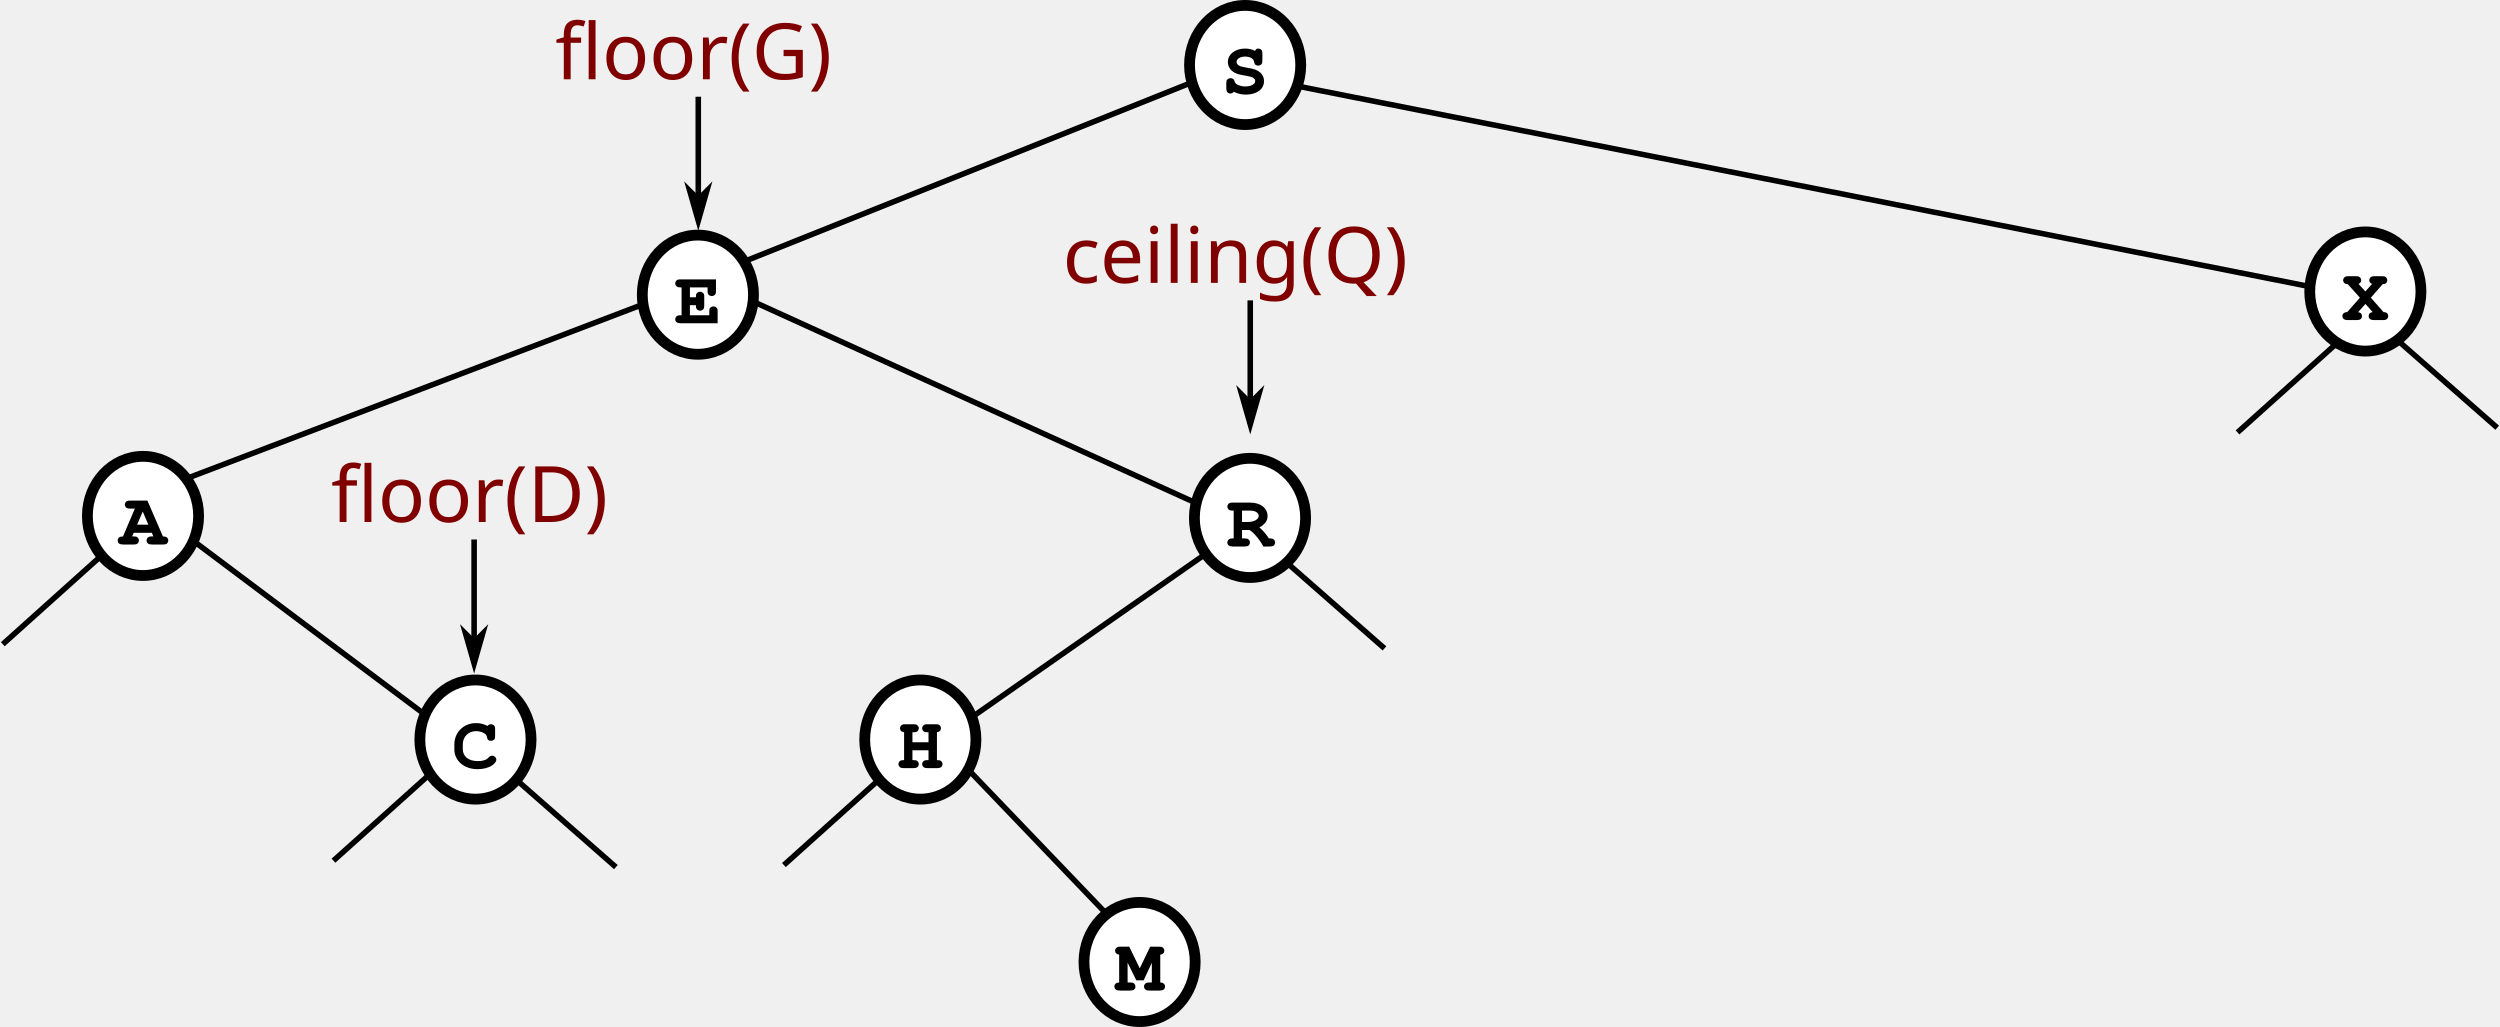
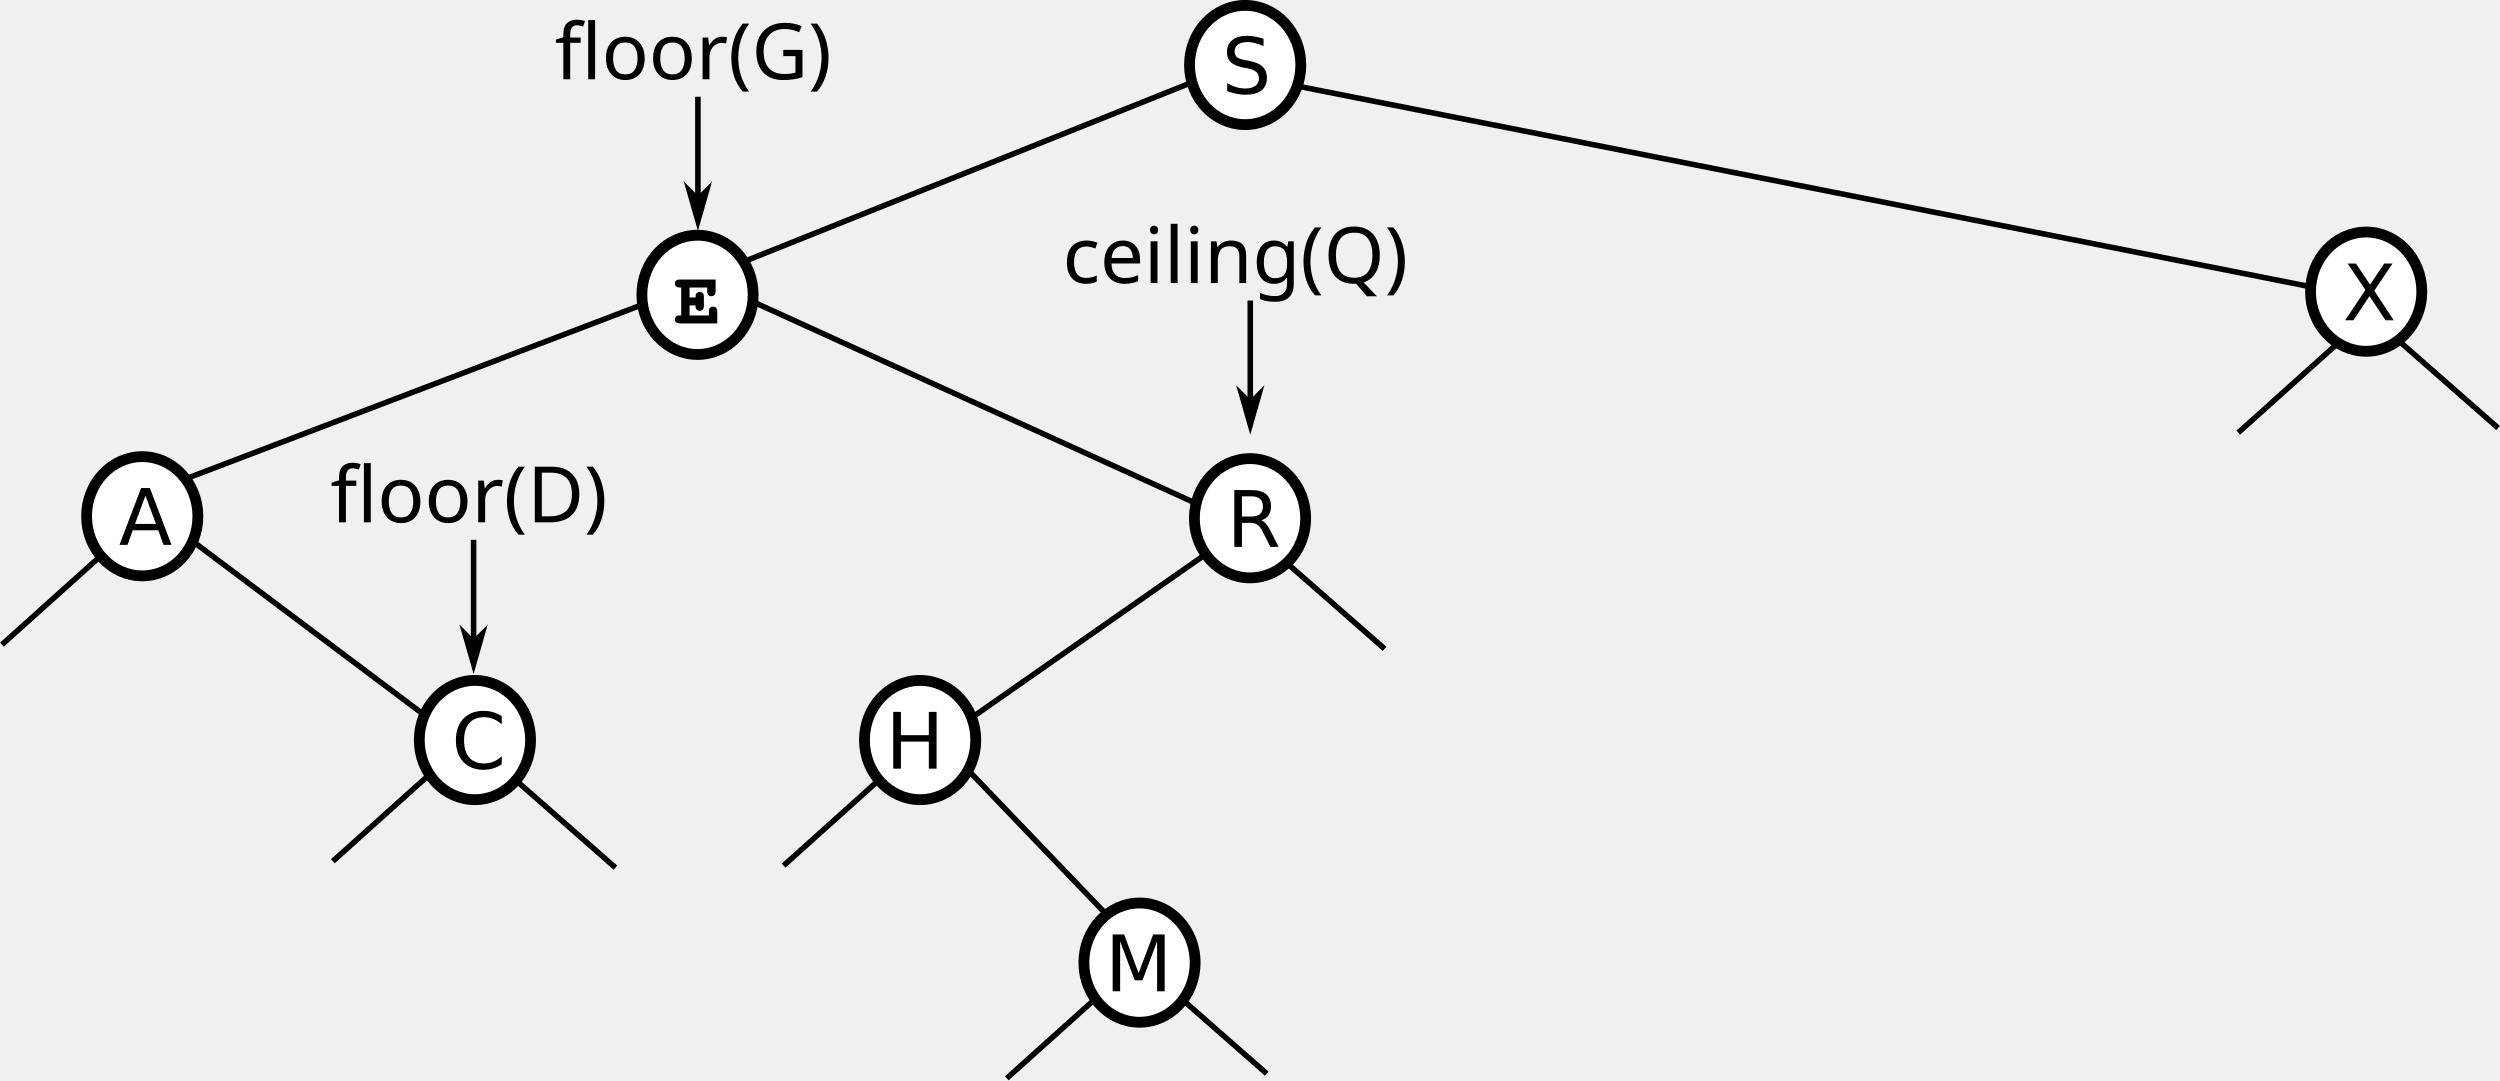
- <svg xmlns="http://www.w3.org/2000/svg" width="449.571" height="184.679" id="svg3211" version="1.1">
+ <svg xmlns="http://www.w3.org/2000/svg" width="449.25" height="194.14" id="svg3211" version="1.1">
  <defs id="defs3213">
-     <marker orient="auto" refY="0.0" refX="0.0" id="Arrow1Mend" style="overflow:visible;">
-       <path id="path3917" d="M 0.0,0.0 L 5.0,-5.0 L -12.5,0.0 L 5.0,5.0 L 0.0,0.0 z " style="fill-rule:evenodd;stroke:#000000;stroke-width:1.0pt;" transform="scale(0.4) rotate(180) translate(10,0)" />
+     <marker orient="auto" refY="0" refX="0" id="Arrow1Mend" style="overflow:visible">
+       <path id="path3917" d="M 0,0 5,-5 -12.5,0 5,5 0,0 z" style="fill-rule:evenodd;stroke:#000000;stroke-width:1pt" transform="matrix(-0.4,0,0,-0.4,-4,0)" />
    </marker>
    <marker orient="auto" refY="0" refX="0" id="Arrow1Mend-9" style="overflow:visible">
      <path id="path3917-6" d="M 0,0 5,-5 -12.5,0 5,5 0,0 z" style="fill-rule:evenodd;stroke:#000000;stroke-width:1pt" transform="matrix(-0.4,0,0,-0.4,-4,0)" />
    </marker>
    <marker orient="auto" refY="0" refX="0" id="Arrow1Mend-5" style="overflow:visible">
      <path id="path3917-2" d="M 0,0 5,-5 -12.5,0 5,5 0,0 z" style="fill-rule:evenodd;stroke:#000000;stroke-width:1pt" transform="matrix(-0.4,0,0,-0.4,-4,0)" />
    </marker>
    <marker orient="auto" refY="0" refX="0" id="Arrow1Mend-8" style="overflow:visible">
      <path id="path3917-3" d="M 0,0 5,-5 -12.5,0 5,5 0,0 z" style="fill-rule:evenodd;stroke:#000000;stroke-width:1pt" transform="matrix(-0.4,0,0,-0.4,-4,0)" />
    </marker>
  </defs>
-   <g id="layer1" transform="translate(-202,-144.727)">
+   <g id="layer1" transform="translate(-202.1562,-144.7346)">
+     <path style="fill:none;stroke:#000000;stroke-width:1px;stroke-linecap:butt;stroke-linejoin:miter;stroke-opacity:1" d="m 400.578,322.789 -17.5,15.714" id="path3431-53-0" />
+     <path style="fill:none;stroke:#000000;stroke-width:1px;stroke-linecap:butt;stroke-linejoin:miter;stroke-opacity:1" d="m 412.279,322.309 17.5,15.357" id="path3465-4" />
    <path transform="translate(56.62521,39.76588)" style="fill:#ffffff;fill-opacity:1;stroke:#000000;stroke-width:1.945;stroke-linecap:butt;stroke-miterlimit:4;stroke-opacity:1;stroke-dasharray:none" id="path3020-7" d="m 379.286,116.648 c 0,5.917 -4.477,10.714 -10,10.714 -5.523,0 -10,-4.797 -10,-10.714 0,-5.917 4.477,-10.714 10,-10.714 5.523,0 10,4.797 10,10.714 z" />
-     <text xml:space="preserve" style="font-size:14px;font-style:normal;font-variant:normal;font-weight:bold;font-stretch:normal;line-height:125%;letter-spacing:0px;word-spacing:0px;fill:#000000;fill-opacity:1;stroke:none;font-family:Courier;-inkscape-font-specification:Courier Bold" x="421.71" y="161.556" id="text3022-4">
+     <text xml:space="preserve" style="font-size:14px;font-style:normal;font-variant:normal;font-weight:normal;font-stretch:normal;text-align:start;line-height:125%;letter-spacing:0px;word-spacing:0px;writing-mode:lr-tb;text-anchor:start;fill:#000000;fill-opacity:1;stroke:none;font-family:DejaVu Sans;-inkscape-font-specification:DejaVu Sans" x="421.71" y="161.556" id="text3022-4">
      <tspan id="tspan3024-1" x="421.71" y="161.556">S</tspan>
    </text>
    <path transform="translate(-41.78571,81.07142)" style="fill:#ffffff;fill-opacity:1;stroke:#000000;stroke-width:1.945;stroke-linecap:butt;stroke-miterlimit:4;stroke-opacity:1;stroke-dasharray:none" id="path3020-7-6" d="m 379.286,116.648 c 0,5.917 -4.477,10.714 -10,10.714 -5.523,0 -10,-4.797 -10,-10.714 0,-5.917 4.477,-10.714 10,-10.714 5.523,0 10,4.797 10,10.714 z" />
    <text xml:space="preserve" style="font-size:14px;font-style:normal;font-variant:normal;font-weight:bold;font-stretch:normal;line-height:125%;letter-spacing:0px;word-spacing:0px;fill:#000000;fill-opacity:1;stroke:none;font-family:Courier;-inkscape-font-specification:Courier Bold" x="323.299" y="202.861" id="text3022-4-4">
      <tspan id="tspan3024-1-4" x="323.299" y="202.861">E</tspan>
    </text>
    <path transform="translate(258.0714,80.49999)" style="fill:#ffffff;fill-opacity:1;stroke:#000000;stroke-width:1.945;stroke-linecap:butt;stroke-miterlimit:4;stroke-opacity:1;stroke-dasharray:none" id="path3020-7-60" d="m 379.286,116.648 c 0,5.917 -4.477,10.714 -10,10.714 -5.523,0 -10,-4.797 -10,-10.714 0,-5.917 4.477,-10.714 10,-10.714 5.523,0 10,4.797 10,10.714 z" />
-     <text xml:space="preserve" style="font-size:14px;font-style:normal;font-variant:normal;font-weight:bold;font-stretch:normal;line-height:125%;letter-spacing:0px;word-spacing:0px;fill:#000000;fill-opacity:1;stroke:none;font-family:Courier;-inkscape-font-specification:Courier Bold" x="623.156" y="202.29" id="text3022-4-2">
+     <text xml:space="preserve" style="font-size:14px;font-style:normal;font-variant:normal;font-weight:normal;font-stretch:normal;text-align:start;line-height:125%;letter-spacing:0px;word-spacing:0px;writing-mode:lr-tb;text-anchor:start;fill:#000000;fill-opacity:1;stroke:none;font-family:DejaVu Sans;-inkscape-font-specification:DejaVu Sans" x="623.156" y="202.29" id="text3022-4-2">
      <tspan id="tspan3024-1-8" x="623.156" y="202.29">X</tspan>
    </text>
    <path transform="translate(-141.5714,120.8571)" style="fill:#ffffff;fill-opacity:1;stroke:#000000;stroke-width:1.945;stroke-linecap:butt;stroke-miterlimit:4;stroke-opacity:1;stroke-dasharray:none" id="path3020-7-9" d="m 379.286,116.648 c 0,5.917 -4.477,10.714 -10,10.714 -5.523,0 -10,-4.797 -10,-10.714 0,-5.917 4.477,-10.714 10,-10.714 5.523,0 10,4.797 10,10.714 z" />
-     <text xml:space="preserve" style="font-size:14px;font-style:normal;font-variant:normal;font-weight:bold;font-stretch:normal;line-height:125%;letter-spacing:0px;word-spacing:0px;fill:#000000;fill-opacity:1;stroke:none;font-family:Courier;-inkscape-font-specification:Courier Bold" x="223.513" y="242.647" id="text3022-4-21">
+     <text xml:space="preserve" style="font-size:14px;font-style:normal;font-variant:normal;font-weight:normal;font-stretch:normal;text-align:start;line-height:125%;letter-spacing:0px;word-spacing:0px;writing-mode:lr-tb;text-anchor:start;fill:#000000;fill-opacity:1;stroke:none;font-family:DejaVu Sans;-inkscape-font-specification:DejaVu Sans" x="223.513" y="242.647" id="text3022-4-21">
      <tspan id="tspan3024-1-7" x="223.513" y="242.647">A</tspan>
    </text>
    <path transform="translate(57.50001,121.2143)" style="fill:#ffffff;fill-opacity:1;stroke:#000000;stroke-width:1.945;stroke-linecap:butt;stroke-miterlimit:4;stroke-opacity:1;stroke-dasharray:none" id="path3020-7-9-4" d="m 379.286,116.648 c 0,5.917 -4.477,10.714 -10,10.714 -5.523,0 -10,-4.797 -10,-10.714 0,-5.917 4.477,-10.714 10,-10.714 5.523,0 10,4.797 10,10.714 z" />
-     <text xml:space="preserve" style="font-size:14px;font-style:normal;font-variant:normal;font-weight:bold;font-stretch:normal;line-height:125%;letter-spacing:0px;word-spacing:0px;fill:#000000;fill-opacity:1;stroke:none;font-family:Courier;-inkscape-font-specification:Courier Bold" x="422.585" y="243.004" id="text3022-4-21-2">
+     <text xml:space="preserve" style="font-size:14px;font-style:normal;font-variant:normal;font-weight:normal;font-stretch:normal;text-align:start;line-height:125%;letter-spacing:0px;word-spacing:0px;writing-mode:lr-tb;text-anchor:start;fill:#000000;fill-opacity:1;stroke:none;font-family:DejaVu Sans;-inkscape-font-specification:DejaVu Sans" x="422.585" y="243.004" id="text3022-4-21-2">
      <tspan id="tspan3024-1-7-8" x="422.585" y="243.004">R</tspan>
    </text>
    <path transform="translate(-81.78571,161.0714)" style="fill:#ffffff;fill-opacity:1;stroke:#000000;stroke-width:1.945;stroke-linecap:butt;stroke-miterlimit:4;stroke-opacity:1;stroke-dasharray:none" id="path3020-7-9-3" d="m 379.286,116.648 c 0,5.917 -4.477,10.714 -10,10.714 -5.523,0 -10,-4.797 -10,-10.714 0,-5.917 4.477,-10.714 10,-10.714 5.523,0 10,4.797 10,10.714 z" />
-     <text xml:space="preserve" style="font-size:14px;font-style:normal;font-variant:normal;font-weight:bold;font-stretch:normal;line-height:125%;letter-spacing:0px;word-spacing:0px;fill:#000000;fill-opacity:1;stroke:none;font-family:Courier;-inkscape-font-specification:Courier Bold" x="283.299" y="282.861" id="text3022-4-21-4">
+     <text xml:space="preserve" style="font-size:14px;font-style:normal;font-variant:normal;font-weight:normal;font-stretch:normal;text-align:start;line-height:125%;letter-spacing:0px;word-spacing:0px;writing-mode:lr-tb;text-anchor:start;fill:#000000;fill-opacity:1;stroke:none;font-family:DejaVu Sans;-inkscape-font-specification:DejaVu Sans" x="283.299" y="282.861" id="text3022-4-21-4">
      <tspan id="tspan3024-1-7-4" x="283.299" y="282.861">C</tspan>
    </text>
    <path transform="translate(-1.78571,161.0714)" style="fill:#ffffff;fill-opacity:1;stroke:#000000;stroke-width:1.945;stroke-linecap:butt;stroke-miterlimit:4;stroke-opacity:1;stroke-dasharray:none" id="path3020-7-9-9" d="m 379.286,116.648 c 0,5.917 -4.477,10.714 -10,10.714 -5.523,0 -10,-4.797 -10,-10.714 0,-5.917 4.477,-10.714 10,-10.714 5.523,0 10,4.797 10,10.714 z" />
-     <text xml:space="preserve" style="font-size:14px;font-style:normal;font-variant:normal;font-weight:bold;font-stretch:normal;line-height:125%;letter-spacing:0px;word-spacing:0px;fill:#000000;fill-opacity:1;stroke:none;font-family:Courier;-inkscape-font-specification:Courier Bold" x="363.299" y="282.861" id="text3022-4-21-3">
-       <tspan id="tspan3024-1-7-49" x="363.299" y="282.861">H</tspan>
+     <text xml:space="preserve" style="font-size:14px;font-style:normal;font-variant:normal;font-weight:normal;font-stretch:normal;text-align:start;line-height:125%;letter-spacing:0px;word-spacing:0px;writing-mode:lr-tb;text-anchor:start;fill:#000000;fill-opacity:1;stroke:none;font-family:DejaVu Sans;-inkscape-font-specification:DejaVu Sans" x="361.299" y="282.861" id="text3022-4-21-3">
+       <tspan id="tspan3024-1-7-49" x="361.299" y="282.861">H</tspan>
    </text>
    <path transform="translate(37.64287,201.0714)" style="fill:#ffffff;fill-opacity:1;stroke:#000000;stroke-width:1.945;stroke-linecap:butt;stroke-miterlimit:4;stroke-opacity:1;stroke-dasharray:none" id="path3020-7-9-49" d="m 379.286,116.648 c 0,5.917 -4.477,10.714 -10,10.714 -5.523,0 -10,-4.797 -10,-10.714 0,-5.917 4.477,-10.714 10,-10.714 5.523,0 10,4.797 10,10.714 z" />
-     <text xml:space="preserve" style="font-size:14px;font-style:normal;font-variant:normal;font-weight:bold;font-stretch:normal;line-height:125%;letter-spacing:0px;word-spacing:0px;fill:#000000;fill-opacity:1;stroke:none;font-family:Courier;-inkscape-font-specification:Courier Bold" x="402.727" y="322.861" id="text3022-4-21-5">
-       <tspan id="tspan3024-1-7-46" x="402.727" y="322.861">M</tspan>
+     <text xml:space="preserve" style="font-size:14px;font-style:normal;font-variant:normal;font-weight:normal;font-stretch:normal;text-align:start;line-height:125%;letter-spacing:0px;word-spacing:0px;writing-mode:lr-tb;text-anchor:start;fill:#000000;fill-opacity:1;stroke:none;font-family:DejaVu Sans;-inkscape-font-specification:DejaVu Sans" x="400.727" y="322.861" id="text3022-4-21-5">
+       <tspan id="tspan3024-1-7-46" x="400.727" y="322.861">M</tspan>
    </text>
    <path style="fill:none;stroke:#000000;stroke-width:1px;stroke-linecap:butt;stroke-linejoin:miter;stroke-opacity:1" d="M 236.071,230.576 317.5,199.505" id="path3417" />
    <path style="fill:none;stroke:#000000;stroke-width:1px;stroke-linecap:butt;stroke-linejoin:miter;stroke-opacity:1" d="m 336.071,191.648 80.357,-32.143" id="path3419" />
    <path style="fill:none;stroke:#000000;stroke-width:1px;stroke-linecap:butt;stroke-linejoin:miter;stroke-opacity:1" d="m 236.786,242.005 41.429,31.071" id="path3421" />
    <path style="fill:none;stroke:#000000;stroke-width:1px;stroke-linecap:butt;stroke-linejoin:miter;stroke-opacity:1" d="m 337.857,199.148 79.286,36.071" id="path3423" />
    <path style="fill:none;stroke:#000000;stroke-width:1px;stroke-linecap:butt;stroke-linejoin:miter;stroke-opacity:1" d="m 377.143,273.434 41.429,-28.929" id="path3425" />
    <path style="fill:none;stroke:#000000;stroke-width:1px;stroke-linecap:butt;stroke-linejoin:miter;stroke-opacity:1" d="m 376.071,283.076 24.643,25.714" id="path3427" />
    <path style="fill:none;stroke:#000000;stroke-width:1px;stroke-linecap:butt;stroke-linejoin:miter;stroke-opacity:1" d="M 435.357,160.219 617.5,196.291" id="path3429" />
    <path style="fill:none;stroke:#000000;stroke-width:1px;stroke-linecap:butt;stroke-linejoin:miter;stroke-opacity:1" d="m 220,244.862 -17.5,15.714" id="path3431" />
    <path style="fill:none;stroke:#000000;stroke-width:1px;stroke-linecap:butt;stroke-linejoin:miter;stroke-opacity:1" d="m 279.464,283.791 -17.5,15.714" id="path3431-6" />
    <path style="fill:none;stroke:#000000;stroke-width:1px;stroke-linecap:butt;stroke-linejoin:miter;stroke-opacity:1" d="m 360.464,284.576 -17.5,15.714" id="path3431-5" />
    <path style="fill:none;stroke:#000000;stroke-width:1px;stroke-linecap:butt;stroke-linejoin:miter;stroke-opacity:1" d="m 621.871,206.771 -17.5,15.714" id="path3431-53" />
    <path style="fill:none;stroke:#000000;stroke-width:1px;stroke-linecap:butt;stroke-linejoin:miter;stroke-opacity:1" d="m 633.571,206.291 17.5,15.357" id="path3465" />
    <path style="fill:none;stroke:#000000;stroke-width:1px;stroke-linecap:butt;stroke-linejoin:miter;stroke-opacity:1" d="m 433.464,245.969 17.5,15.357" id="path3465-1" />
    <path style="fill:none;stroke:#000000;stroke-width:1px;stroke-linecap:butt;stroke-linejoin:miter;stroke-opacity:1" d="m 295.25,285.299 17.5,15.357" id="path3465-1-1" />
-     <text xml:space="preserve" style="font-size:14px;font-style:normal;font-variant:normal;font-weight:normal;font-stretch:normal;line-height:125%;letter-spacing:0px;word-spacing:0px;fill:#800000;fill-opacity:1;stroke:none;font-family:sans;-inkscape-font-specification:sans" x="301.857" y="158.978" id="text3109">
+     <text xml:space="preserve" style="font-size:14px;font-style:normal;font-variant:normal;font-weight:normal;font-stretch:normal;line-height:125%;letter-spacing:0px;word-spacing:0px;fill:#000000;fill-opacity:1;stroke:none;font-family:sans;-inkscape-font-specification:sans" x="301.857" y="158.978" id="text3109">
      <tspan id="tspan3111" x="301.857" y="158.978">floor(G)</tspan>
    </text>
    <path style="fill:none;stroke:#000000;stroke-width:1px;stroke-linecap:butt;stroke-linejoin:miter;stroke-opacity:1;marker-end:url(#Arrow1Mend)" d="m 327.571,162.12 0,22.143" id="path3134" />
-     <text xml:space="preserve" style="font-size:14px;font-style:normal;font-variant:normal;font-weight:normal;font-stretch:normal;line-height:125%;letter-spacing:0px;word-spacing:0px;fill:#800000;fill-opacity:1;stroke:none;font-family:sans;-inkscape-font-specification:sans" x="393.117" y="195.599" id="text3109-7">
+     <text xml:space="preserve" style="font-size:14px;font-style:normal;font-variant:normal;font-weight:normal;font-stretch:normal;line-height:125%;letter-spacing:0px;word-spacing:0px;fill:#000000;fill-opacity:1;stroke:none;font-family:sans;-inkscape-font-specification:sans" x="393.117" y="195.599" id="text3109-7">
      <tspan id="tspan3111-8" x="393.117" y="195.599">ceiling(Q)</tspan>
    </text>
    <path style="fill:none;stroke:#000000;stroke-width:1px;stroke-linecap:butt;stroke-linejoin:miter;stroke-opacity:1;marker-end:url(#Arrow1Mend)" d="m 426.831,198.742 0,22.143" id="path3134-2" />
-     <text xml:space="preserve" style="font-size:14px;font-style:normal;font-variant:normal;font-weight:normal;font-stretch:normal;line-height:125%;letter-spacing:0px;word-spacing:0px;fill:#800000;fill-opacity:1;stroke:none;font-family:sans;-inkscape-font-specification:sans" x="261.546" y="238.599" id="text3109-3">
+     <text xml:space="preserve" style="font-size:14px;font-style:normal;font-variant:normal;font-weight:normal;font-stretch:normal;line-height:125%;letter-spacing:0px;word-spacing:0px;fill:#000000;fill-opacity:1;stroke:none;font-family:sans;-inkscape-font-specification:sans" x="261.546" y="238.599" id="text3109-3">
      <tspan id="tspan3111-6" x="261.546" y="238.599">floor(D)</tspan>
    </text>
    <path style="fill:none;stroke:#000000;stroke-width:1px;stroke-linecap:butt;stroke-linejoin:miter;stroke-opacity:1;marker-end:url(#Arrow1Mend)" d="m 287.26,241.742 0,22.143" id="path3134-23" />
  </g>
</svg>
